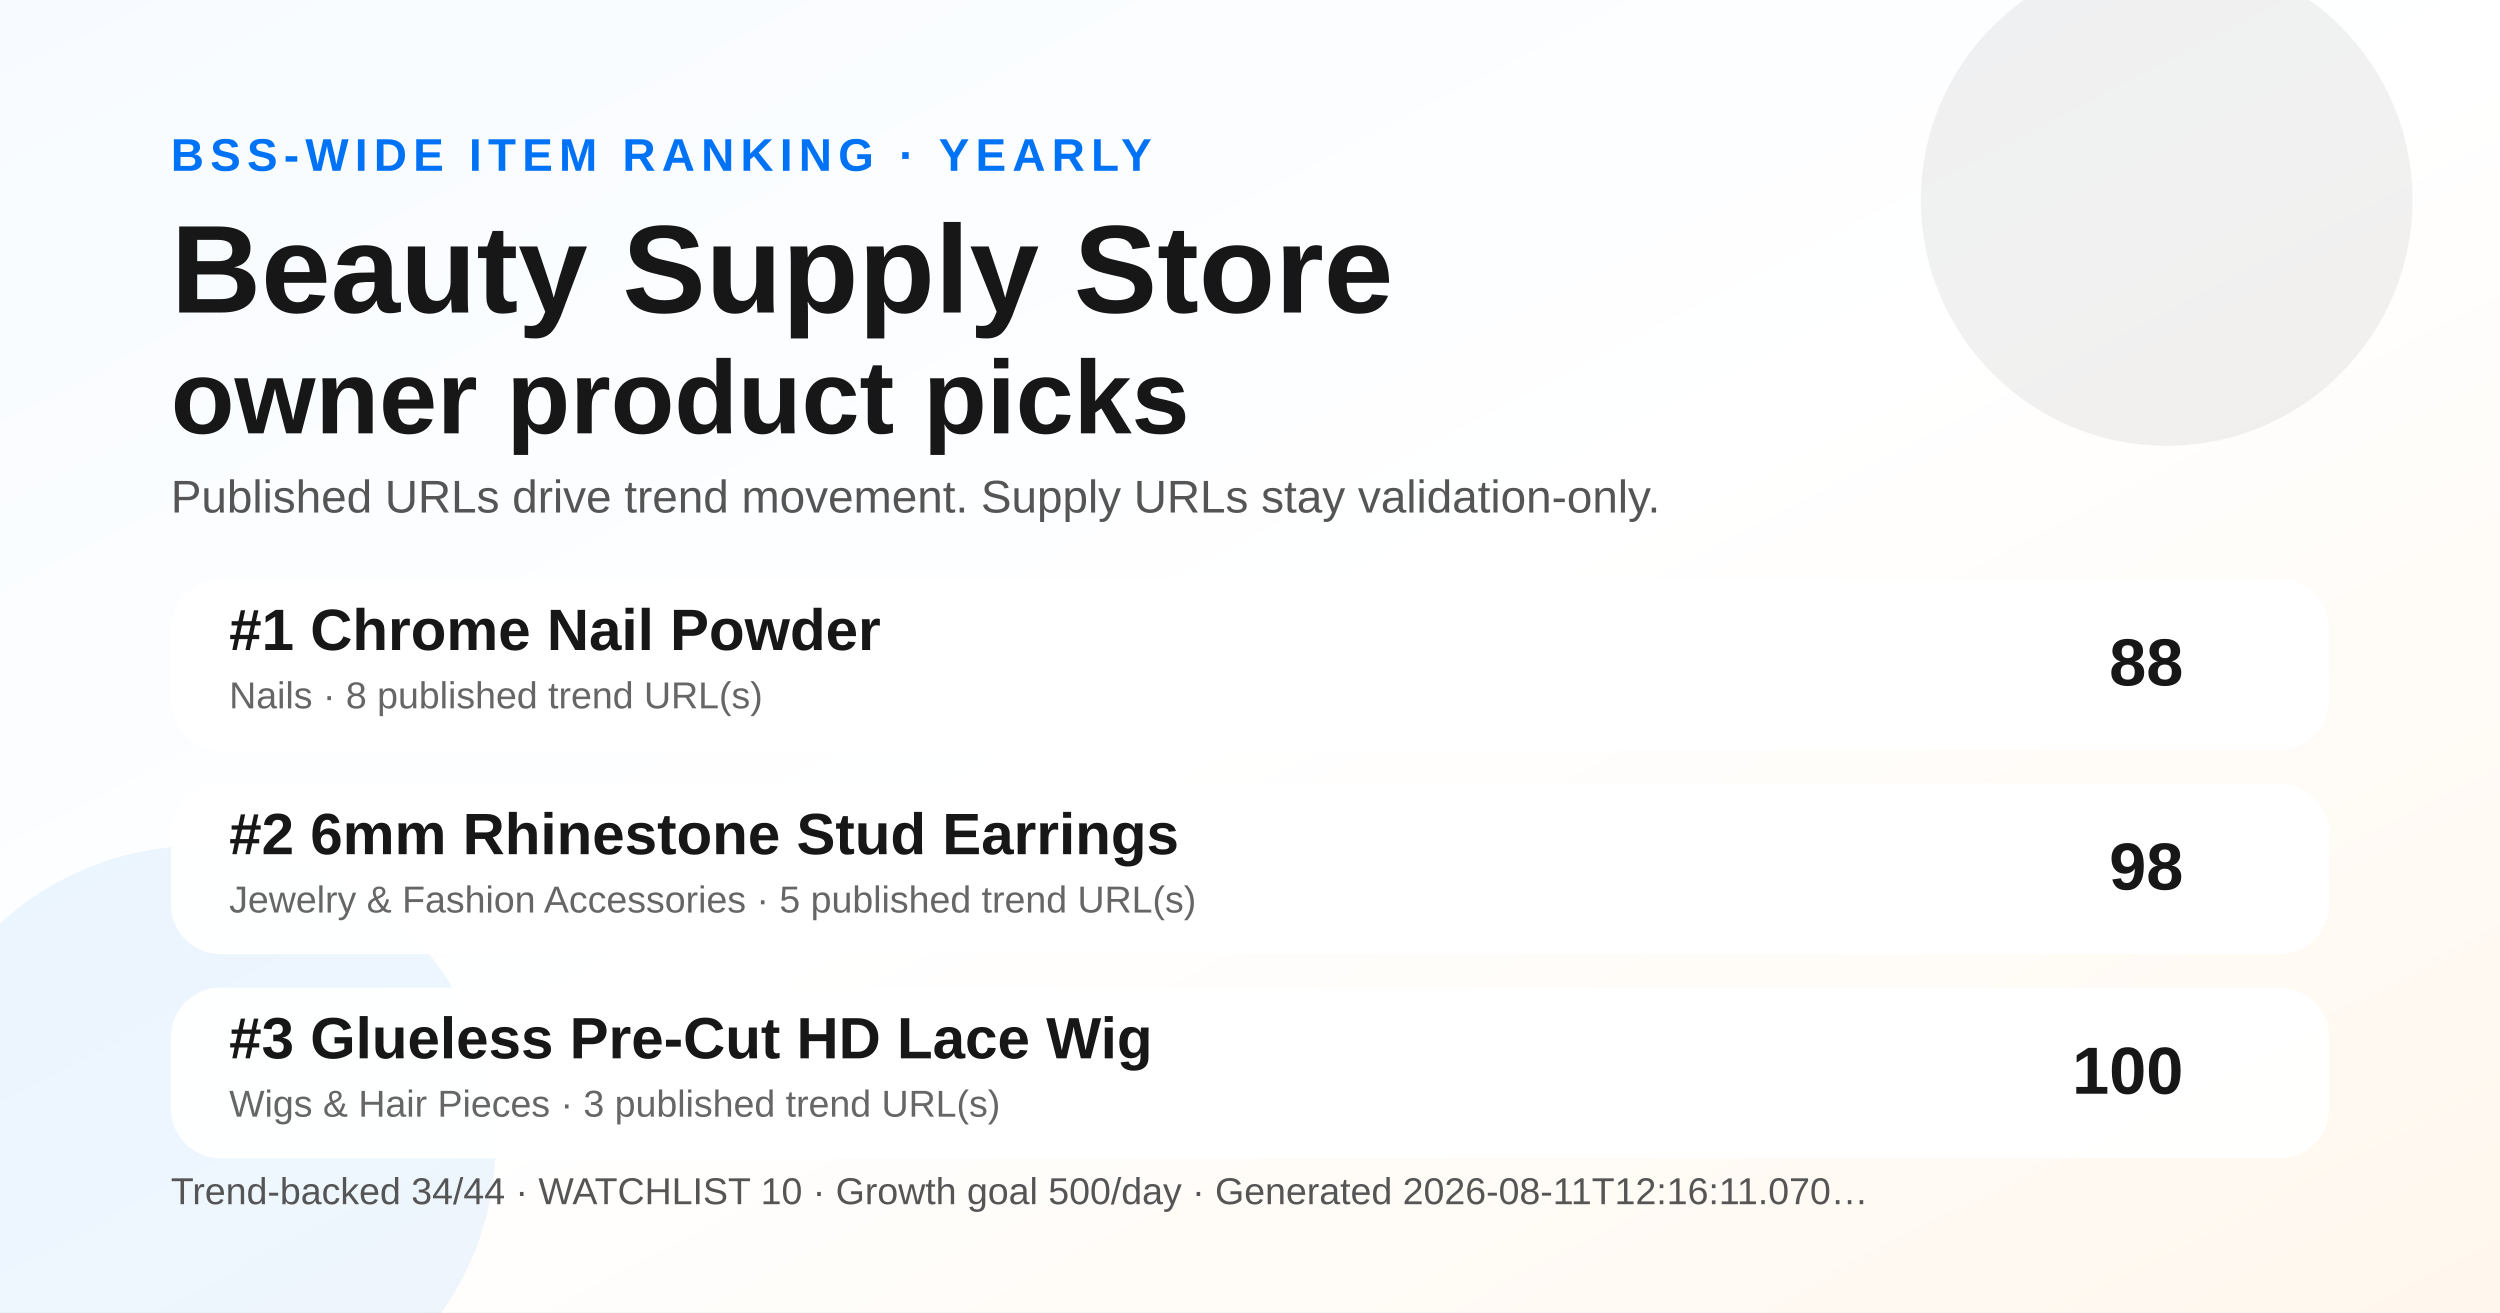
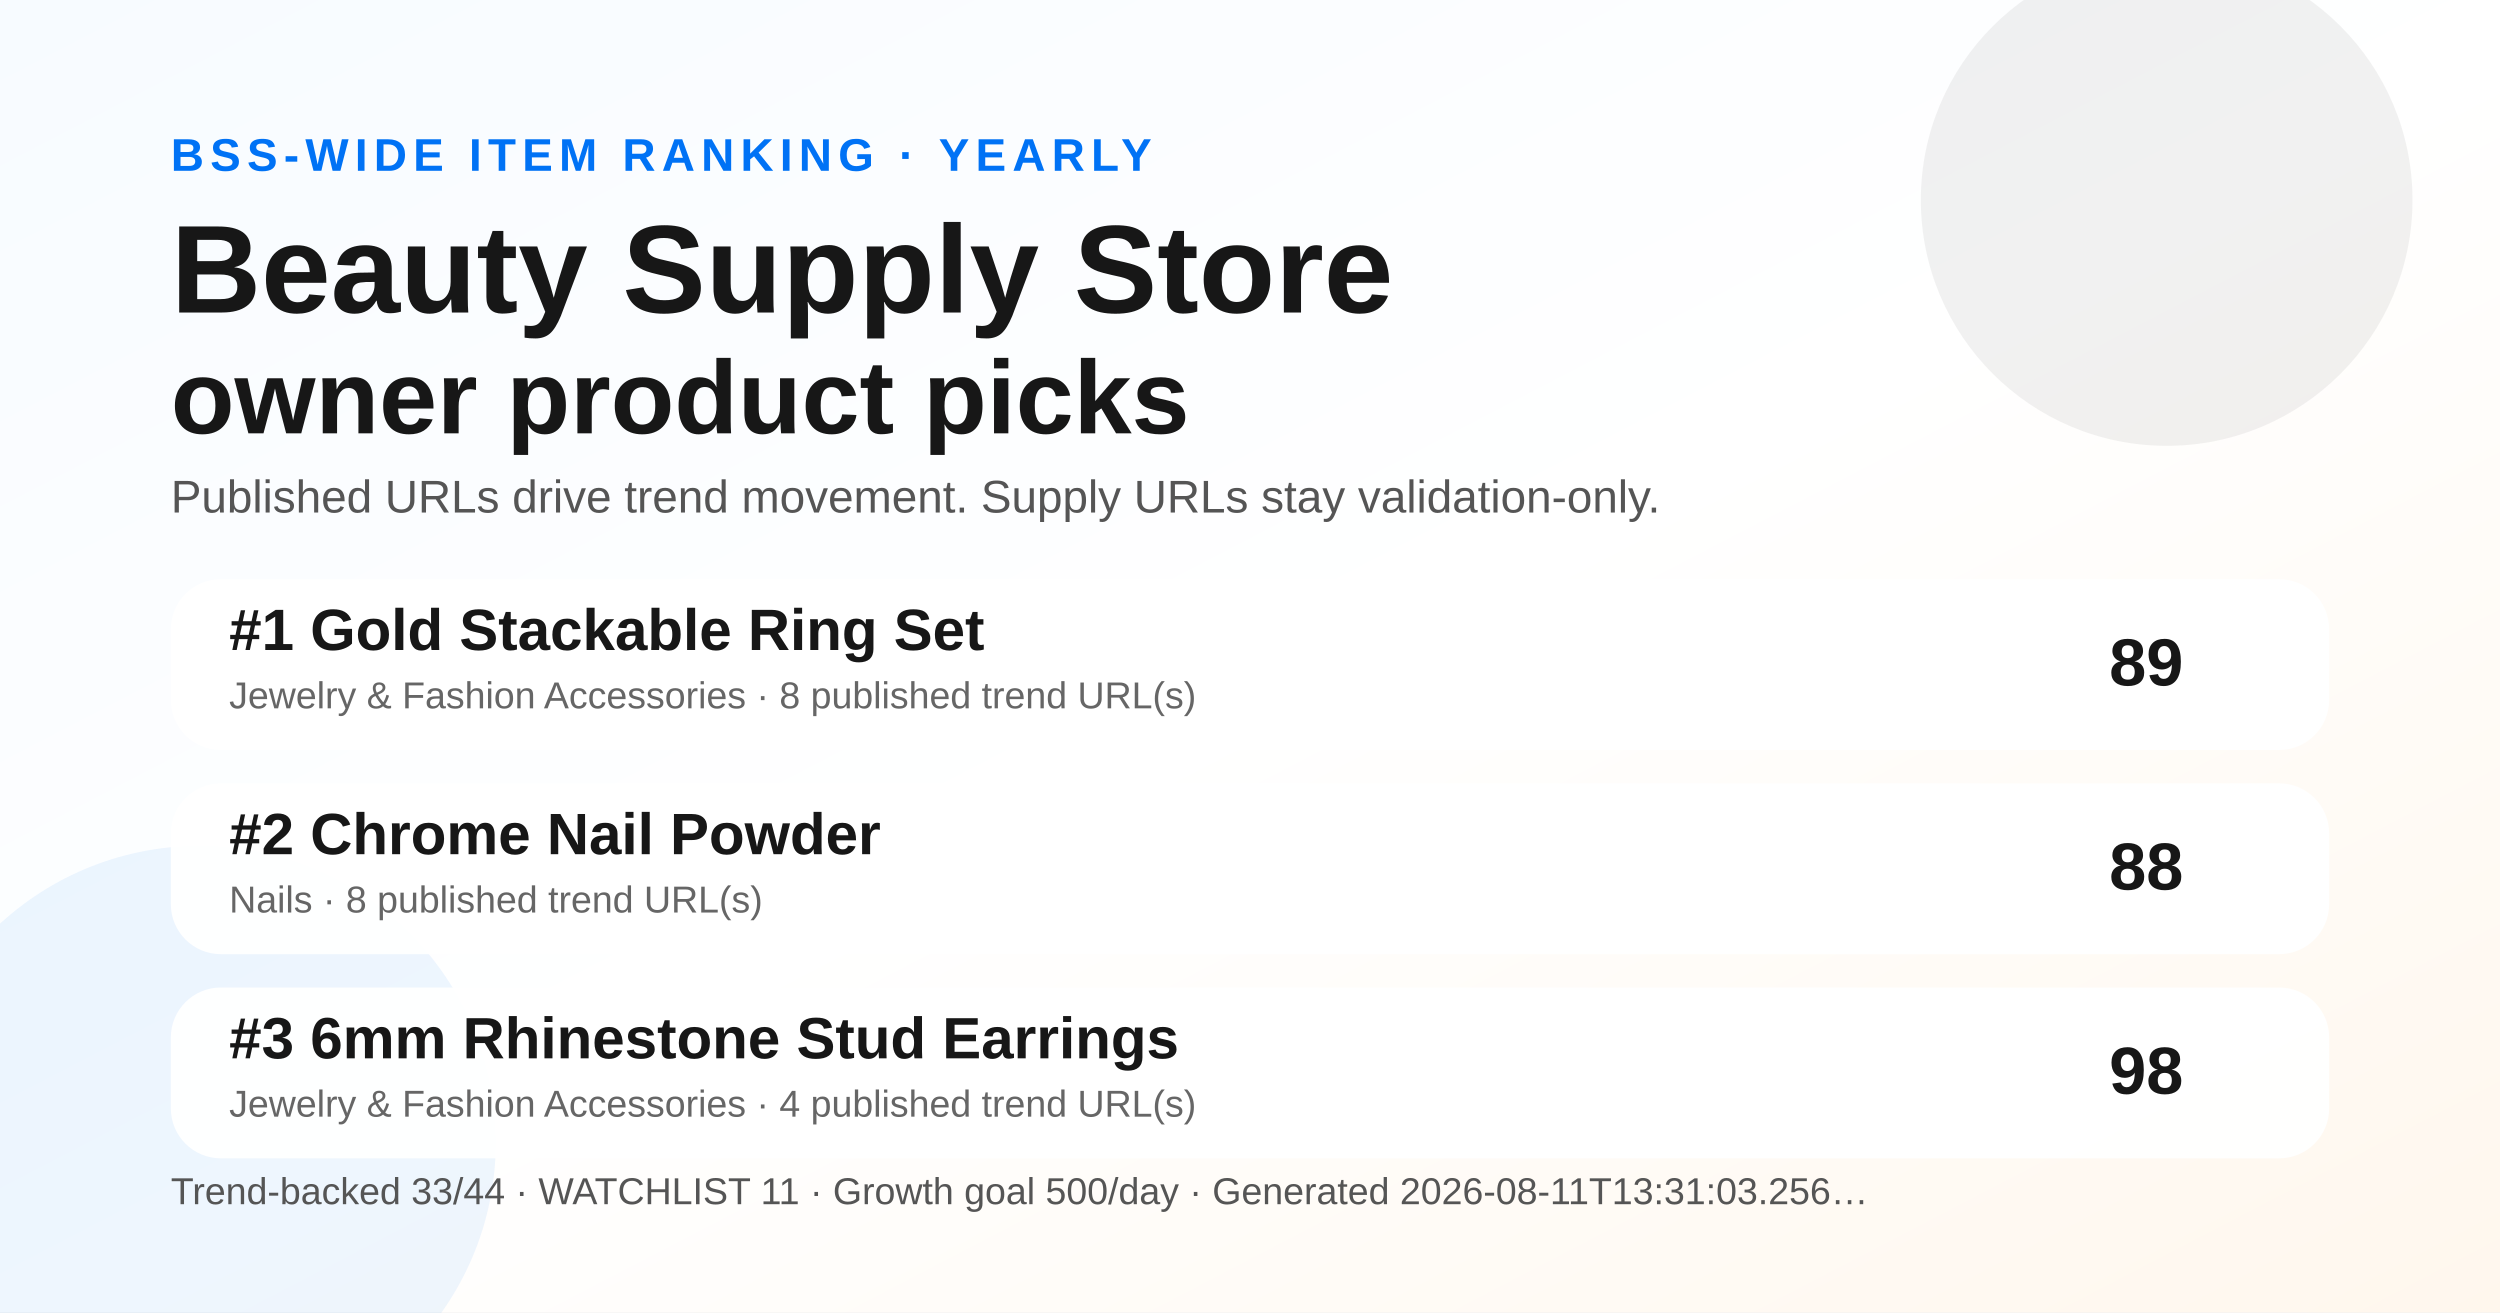
<svg xmlns="http://www.w3.org/2000/svg" width="1200" height="630" viewBox="0 0 1200 630" role="img" aria-label="Yearly BSS Trend Ranking social preview">
  <defs>
    <linearGradient id="bg" x1="0" y1="0" x2="1" y2="1">
      <stop offset="0" stop-color="#f7fbff" />
      <stop offset="0.52" stop-color="#ffffff" />
      <stop offset="1" stop-color="#fff7ed" />
    </linearGradient>
  </defs>
  <rect width="1200" height="630" fill="url(#bg)" />
  <circle cx="1040" cy="96" r="118" fill="#171717" opacity="0.06" />
  <circle cx="96" cy="548" r="142" fill="#0072f5" opacity="0.07" />
  <text x="82" y="82" font-family="Arial, Helvetica, sans-serif" font-size="22" font-weight="700" fill="#0072f5" letter-spacing="3">BSS-WIDE ITEM RANKING · YEARLY</text>
  <text x="82" y="150" font-family="Arial, Helvetica, sans-serif" font-size="60" font-weight="800" fill="#171717">Beauty Supply Store</text>
  <text x="82" y="208" font-family="Arial, Helvetica, sans-serif" font-size="50" font-weight="800" fill="#171717">owner product picks</text>
  <text x="82" y="246" font-family="Arial, Helvetica, sans-serif" font-size="22" fill="#555555">Published URLs drive trend movement. Supply URLs stay validation-only.</text>
  <g transform="translate(82 278)">
    <rect width="1036" height="82" rx="24" fill="#ffffff" opacity="0.96" />
-     <text x="28" y="34" font-family="Arial, Helvetica, sans-serif" font-size="28" font-weight="700" fill="#171717">#1 Chrome Nail Powder</text>
+     <text x="28" y="34" font-family="Arial, Helvetica, sans-serif" font-size="28" font-weight="700" fill="#171717">#1 Gold Stackable Ring Set</text>
+     <text x="28" y="62" font-family="Arial, Helvetica, sans-serif" font-size="18" fill="#666666">Jewelry &amp; Fashion Accessories · 8 published trend URL(s)</text>
+     <text x="966" y="51" text-anchor="end" font-family="Arial, Helvetica, sans-serif" font-size="32" font-weight="700" fill="#171717">89</text>
+   </g>
+   <g transform="translate(82 376)">
+     <rect width="1036" height="82" rx="24" fill="#ffffff" opacity="0.96" />
+     <text x="28" y="34" font-family="Arial, Helvetica, sans-serif" font-size="28" font-weight="700" fill="#171717">#2 Chrome Nail Powder</text>
    <text x="28" y="62" font-family="Arial, Helvetica, sans-serif" font-size="18" fill="#666666">Nails · 8 published trend URL(s)</text>
    <text x="966" y="51" text-anchor="end" font-family="Arial, Helvetica, sans-serif" font-size="32" font-weight="700" fill="#171717">88</text>
  </g>
-   <g transform="translate(82 376)">
+   <g transform="translate(82 474)">
    <rect width="1036" height="82" rx="24" fill="#ffffff" opacity="0.96" />
-     <text x="28" y="34" font-family="Arial, Helvetica, sans-serif" font-size="28" font-weight="700" fill="#171717">#2 6mm Rhinestone Stud Earrings</text>
-     <text x="28" y="62" font-family="Arial, Helvetica, sans-serif" font-size="18" fill="#666666">Jewelry &amp; Fashion Accessories · 5 published trend URL(s)</text>
+     <text x="28" y="34" font-family="Arial, Helvetica, sans-serif" font-size="28" font-weight="700" fill="#171717">#3 6mm Rhinestone Stud Earrings</text>
+     <text x="28" y="62" font-family="Arial, Helvetica, sans-serif" font-size="18" fill="#666666">Jewelry &amp; Fashion Accessories · 4 published trend URL(s)</text>
    <text x="966" y="51" text-anchor="end" font-family="Arial, Helvetica, sans-serif" font-size="32" font-weight="700" fill="#171717">98</text>
  </g>
-   <g transform="translate(82 474)">
-     <rect width="1036" height="82" rx="24" fill="#ffffff" opacity="0.96" />
-     <text x="28" y="34" font-family="Arial, Helvetica, sans-serif" font-size="28" font-weight="700" fill="#171717">#3 Glueless Pre-Cut HD Lace Wig</text>
-     <text x="28" y="62" font-family="Arial, Helvetica, sans-serif" font-size="18" fill="#666666">Wigs &amp; Hair Pieces · 3 published trend URL(s)</text>
-     <text x="966" y="51" text-anchor="end" font-family="Arial, Helvetica, sans-serif" font-size="32" font-weight="700" fill="#171717">100</text>
-   </g>
  <g transform="translate(82 578)">
-     <text font-family="Arial, Helvetica, sans-serif" font-size="18" fill="#555555">Trend-backed 34/44 · WATCHLIST 10 · Growth goal 500/day · Generated 2026-08-11T12:16:11.070…</text>
+     <text font-family="Arial, Helvetica, sans-serif" font-size="18" fill="#555555">Trend-backed 33/44 · WATCHLIST 11 · Growth goal 500/day · Generated 2026-08-11T13:31:03.256…</text>
  </g>
</svg>
